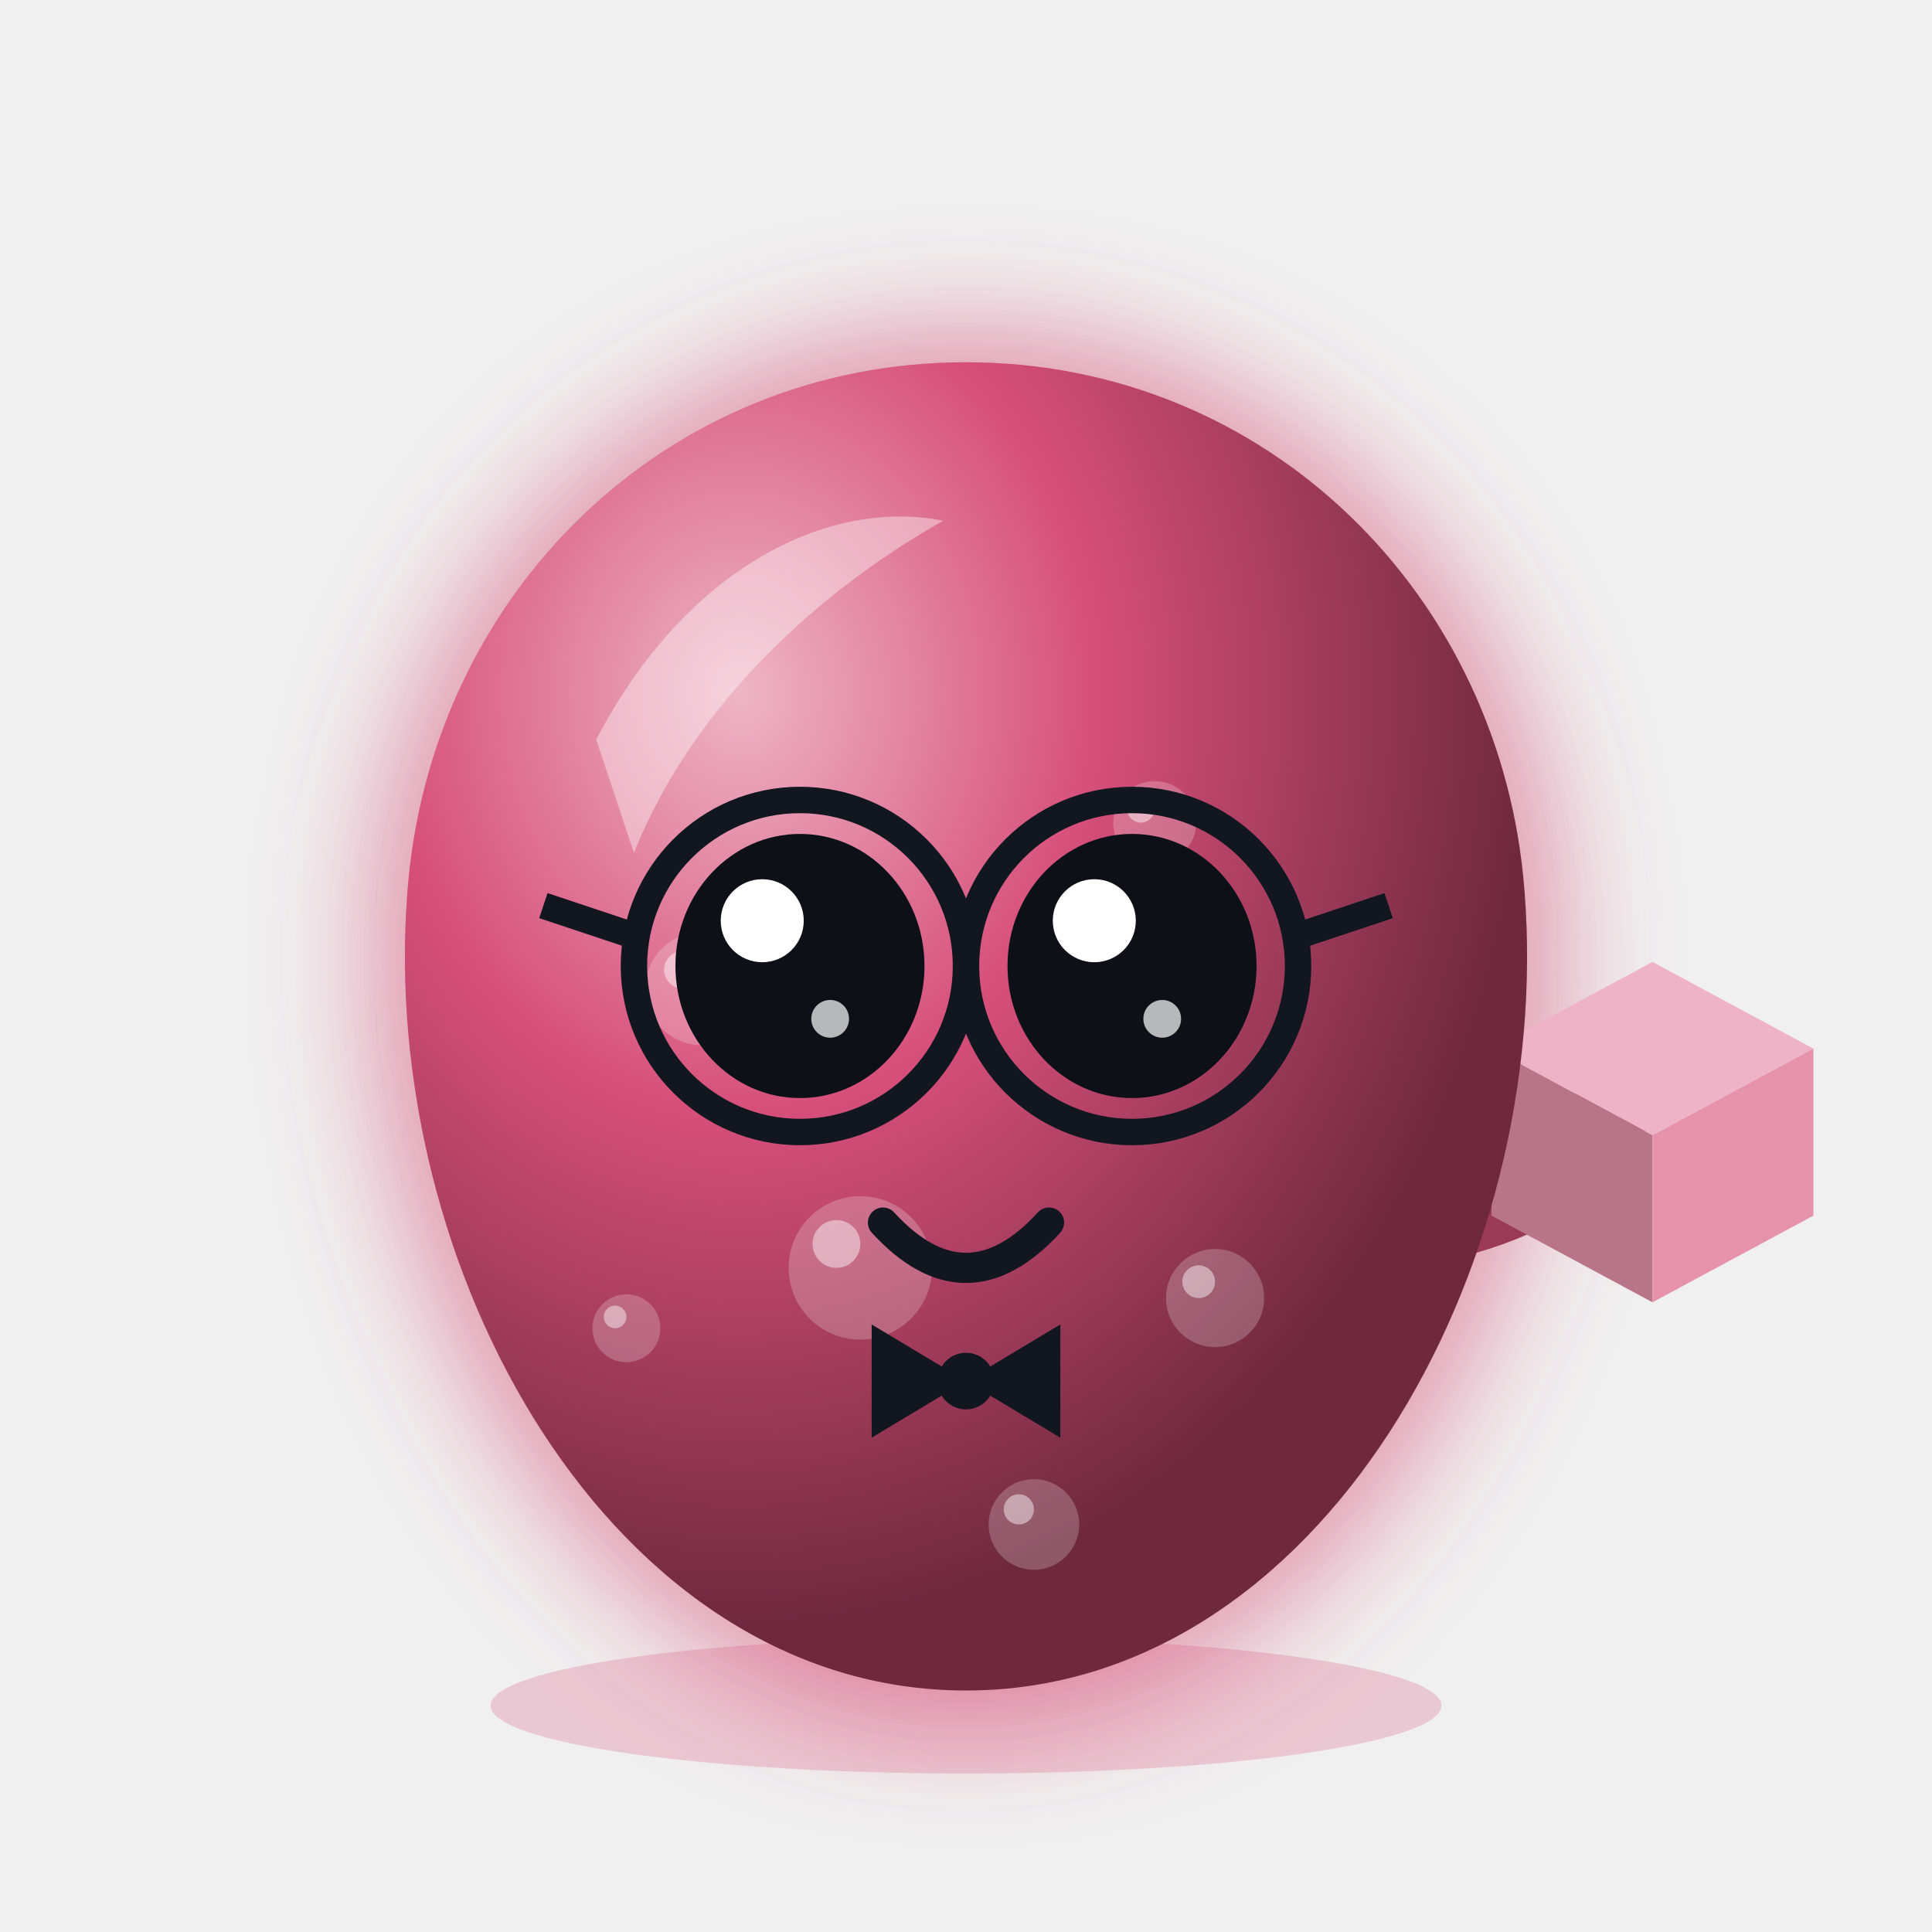
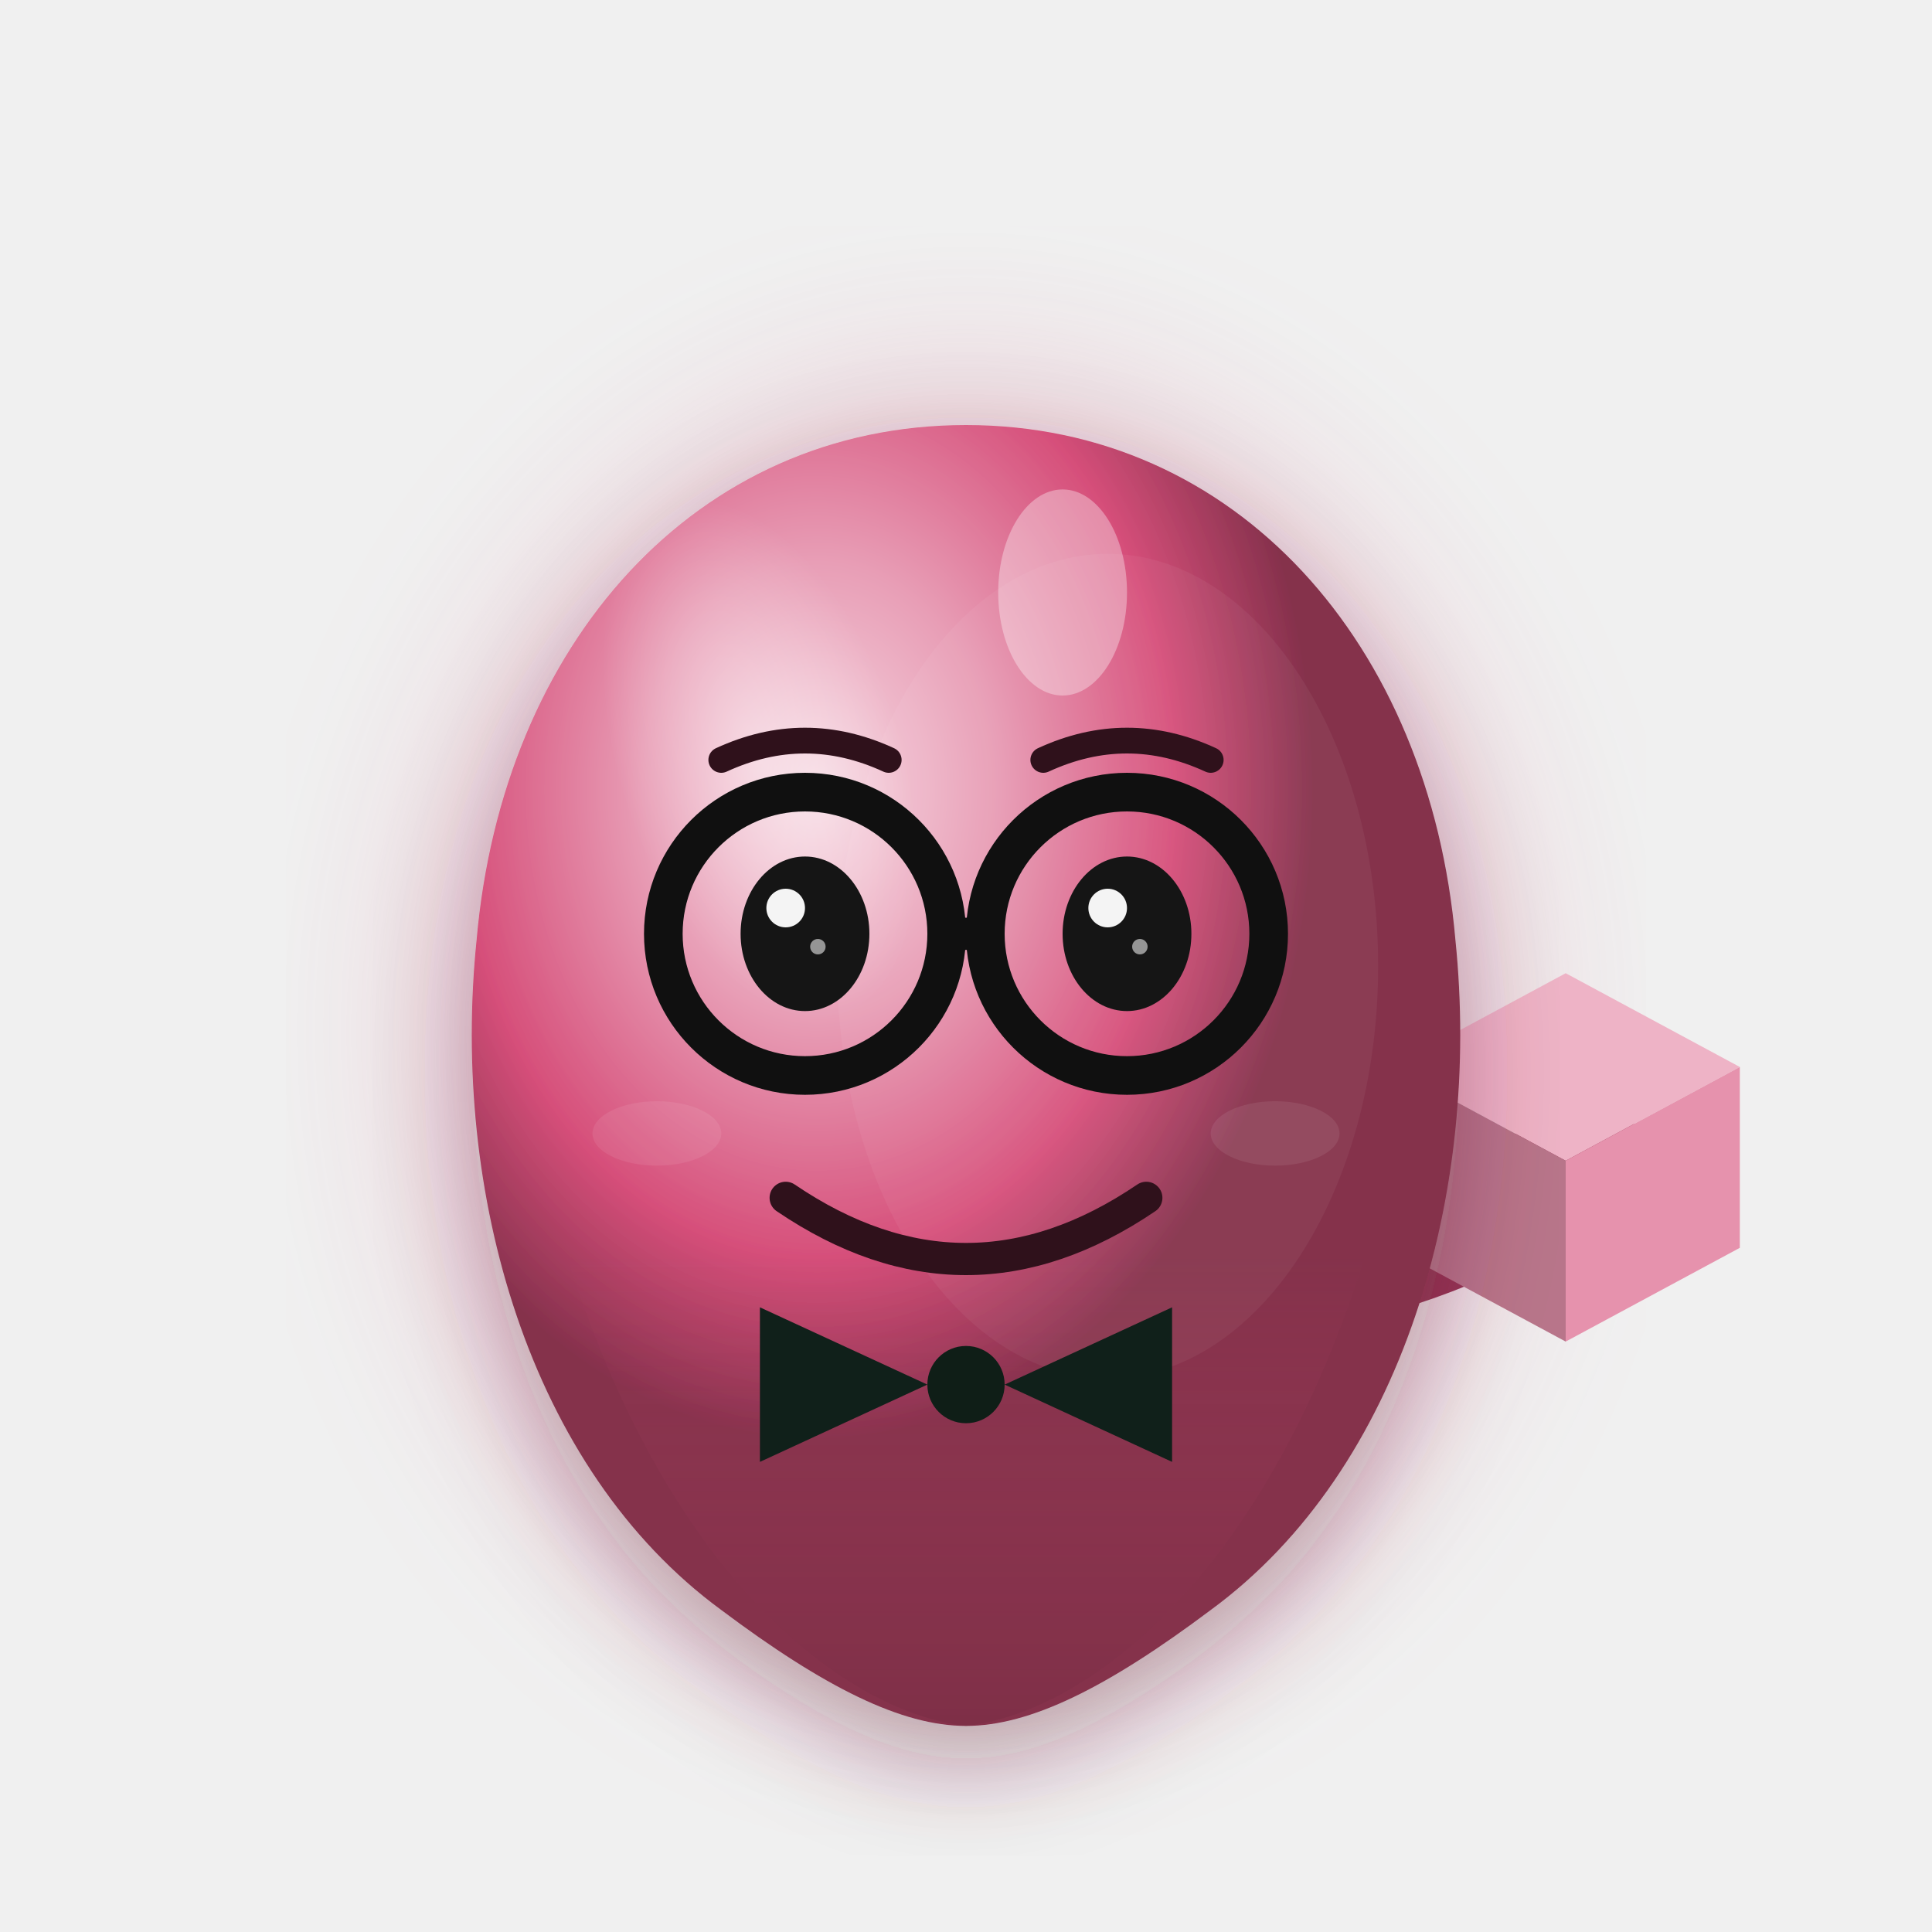
- <svg xmlns="http://www.w3.org/2000/svg" width="512" height="512" viewBox="0 0 512 512" role="img" aria-label="3D Maniac">
+ <svg xmlns="http://www.w3.org/2000/svg" width="300" height="300" viewBox="0 0 300 300" role="img" aria-label="3D Maniac">
  <defs>
-     <radialGradient id="body-3d-maniac" cx="30%" cy="25%" r="70%">
-       <stop offset="0%" stop-color="#eeb5c7" />
-       <stop offset="45%" stop-color="#d64f7a" />
-       <stop offset="100%" stop-color="#6f293f" />
+     <radialGradient id="body-3d-maniac" cx="35%" cy="28%">
+       <stop offset="0%" stop-color="#f6d8e2" />
+       <stop offset="35%" stop-color="#e89eb6" />
+       <stop offset="72%" stop-color="#d64f7a" />
+       <stop offset="100%" stop-color="#85314c" />
    </radialGradient>
-     <filter id="glow-3d-maniac" x="-50%" y="-50%" width="200%" height="200%">
-       <feGaussianBlur stdDeviation="18" result="blur" />
-       <feMerge>
-         <feMergeNode in="blur" />
-         <feMergeNode in="blur" />
-         <feMergeNode in="SourceGraphic" />
-       </feMerge>
+     <radialGradient id="inner-3d-maniac">
+       <stop offset="0%" stop-color="#ffffff" stop-opacity=".9" />
+       <stop offset="100%" stop-color="#ffffff" stop-opacity="0" />
+     </radialGradient>
+     <linearGradient id="bottom-3d-maniac" x1="0%" y1="0%" x2="0%" y2="100%">
+       <stop offset="0%" stop-color="#d64f7a" stop-opacity="0" />
+       <stop offset="100%" stop-color="#6b283d" />
+     </linearGradient>
+     <filter id="soft-3d-maniac">
+       <feGaussianBlur stdDeviation="12" />
+     </filter>
+     <filter id="shadow-3d-maniac">
+       <feDropShadow dx="0" dy="6" stdDeviation="8" flood-color="#602437" flood-opacity=".35" />
    </filter>
  </defs>
-   <path d="M256 96 C336 96 398 158 404 236 C412 336 350 448 256 448 C162 448 100 336 108 236 C114 158 176 96 256 96Z" fill="#d64f7a" filter="url(#glow-3d-maniac)" opacity=".55" />
-   <ellipse cx="256" cy="452" rx="126" ry="18" fill="#d64f7a" opacity=".25" />
-   <path d="M382 322 q26 -6 42 -22" fill="none" stroke="#9a3958" stroke-width="24" stroke-linecap="round" />
-   <g transform="translate(392,250) scale(.82)">
-     <path d="M56 6 L108 34 L56 62 L4 34Z" fill="#eeb3c6" />
-     <path d="M4 34 L56 62 v54 L4 88Z" fill="#b8758a" />
-     <path d="M108 34 L56 62 v54 l52-28Z" fill="#e692ad" />
+   <style>
+     .float{animation:mascotFloat 5s ease-in-out infinite;transform-origin:150px 170px}
+     .halo{animation:haloPulse 3s ease-in-out infinite;transform-origin:150px 160px}
+     .eye{animation:blink 5s infinite;transform-origin:center}
+     @keyframes mascotFloat{
+       0%,100%{transform:translateY(0) rotate(-1deg)}
+       25%{transform:translateY(-4px) rotate(.6deg)}
+       50%{transform:translateY(-8px) rotate(1deg)}
+       75%{transform:translateY(-4px) rotate(-.6deg)}}
+     @keyframes haloPulse{0%,100%{opacity:.35;transform:scale(.92)}50%{opacity:.8;transform:scale(1.06)}}
+     @keyframes blink{0%,47%{transform:scaleY(1)}49%,51%{transform:scaleY(.08)}53%,100%{transform:scaleY(1)}}
+     @media (prefers-reduced-motion:reduce){.float,.halo,.eye{animation:none}}
+   </style>
+   <ellipse class="halo" cx="150" cy="160" rx="88" ry="104" fill="#d64f7a" opacity=".18" filter="url(#soft-3d-maniac)" />
+   <g class="float">
+     <path d="M212 196 q22 -6 34 -18" fill="none" stroke="#963755" stroke-width="17" stroke-linecap="round" />
+     <g transform="translate(214,148) scale(.52)">
+       <path d="M56 6 L108 34 L56 62 L4 34Z" fill="#eeb3c6" />
+       <path d="M4 34 L56 62 v54 L4 88Z" fill="#b8758a" />
+       <path d="M108 34 L56 62 v54 l52-28Z" fill="#e692ad" />
+     </g>
+     <path filter="url(#shadow-3d-maniac)" fill="url(#body-3d-maniac)" d="M150 66 C108 66 78 100 74 146 C70 185 82 228 112 250 C128 262 140 268 150 268 C160 268 172 262 188 250 C218 228 230 185 226 146 C222 100 192 66 150 66Z" />
+     <path opacity=".28" fill="url(#bottom-3d-maniac)" d="M88 195 C104 246 132 266 150 268 C168 266 196 246 212 195Z" />
+     <ellipse cx="118" cy="118" rx="22" ry="42" fill="url(#inner-3d-maniac)" opacity=".45" transform="rotate(-18 118 118)" />
+     <ellipse cx="165" cy="92" rx="10" ry="16" fill="#ffffff" opacity=".35" />
+     <ellipse cx="172" cy="150" rx="42" ry="64" fill="#ffffff" opacity=".05" />
+     <ellipse cx="102" cy="176" rx="10" ry="5" fill="#ffffff" opacity=".08" />
+     <ellipse cx="198" cy="176" rx="10" ry="5" fill="#ffffff" opacity=".08" />
+     <g class="eye">
+       <ellipse cx="125" cy="145" rx="10" ry="12" fill="#151515" />
+       <circle cx="122" cy="141" r="3" fill="#ffffff" opacity=".95" />
+       <circle cx="127" cy="147" r="1.2" fill="#ffffff" opacity=".55" />
+     </g>
+     <g class="eye">
+       <ellipse cx="175" cy="145" rx="10" ry="12" fill="#151515" />
+       <circle cx="172" cy="141" r="3" fill="#ffffff" opacity=".95" />
+       <circle cx="177" cy="147" r="1.2" fill="#ffffff" opacity=".55" />
+     </g>
+     <g class="glasses" fill="none" stroke="#101010" stroke-width="6">
+       <circle cx="125" cy="145" r="22" />
+       <circle cx="175" cy="145" r="22" />
+       <path d="M147 145 h6" stroke-width="5" />
+     </g>
+     <path d="M112 118 Q125 112 138 118" stroke="#2f111b" stroke-width="4" stroke-linecap="round" fill="none" />
+     <path d="M162 118 Q175 112 188 118" stroke="#2f111b" stroke-width="4" stroke-linecap="round" fill="none" />
+     <path d="M122 186 Q150 205 178 186" stroke="#2f111b" stroke-width="5" stroke-linecap="round" fill="none" />
+     <polygon points="144,215 118,203 118,227" fill="#10201a" />
+     <polygon points="156,215 182,203 182,227" fill="#10201a" />
+     <circle cx="150" cy="215" r="6" fill="#0F1E17" />
  </g>
-   <path d="M256 96 C336 96 398 158 404 236 C412 336 350 448 256 448 C162 448 100 336 108 236 C114 158 176 96 256 96Z" fill="url(#body-3d-maniac)" />
-   <path d="M158 196 C182 150 220 132 250 138 C218 156 184 186 168 226Z" fill="#ffffff" opacity=".4" />
-   <circle cx="186" cy="262" r="15" fill="#ffffff" opacity=".22" />
-   <circle cx="181" cy="257" r="5" fill="#ffffff" opacity=".45" />
-   <circle cx="306" cy="218" r="11" fill="#ffffff" opacity=".22" />
-   <circle cx="302.333" cy="214.333" r="3.667" fill="#ffffff" opacity=".45" />
-   <circle cx="228" cy="336" r="19" fill="#ffffff" opacity=".22" />
-   <circle cx="221.667" cy="329.667" r="6.333" fill="#ffffff" opacity=".45" />
-   <circle cx="322" cy="344" r="13" fill="#ffffff" opacity=".22" />
-   <circle cx="317.667" cy="339.667" r="4.333" fill="#ffffff" opacity=".45" />
-   <circle cx="166" cy="352" r="9" fill="#ffffff" opacity=".22" />
-   <circle cx="163" cy="349" r="3" fill="#ffffff" opacity=".45" />
-   <circle cx="274" cy="404" r="12" fill="#ffffff" opacity=".22" />
-   <circle cx="270" cy="400" r="4" fill="#ffffff" opacity=".45" />
-   <ellipse cx="212" cy="256" rx="33" ry="35" fill="#0d1017" />
-   <ellipse cx="300" cy="256" rx="33" ry="35" fill="#0d1017" />
-   <circle cx="202" cy="244" r="11" fill="#ffffff" />
-   <circle cx="290" cy="244" r="11" fill="#ffffff" />
-   <circle cx="220" cy="270" r="5" fill="#ffffff" opacity=".7" />
-   <circle cx="308" cy="270" r="5" fill="#ffffff" opacity=".7" />
-   <g fill="none" stroke="#12161f" stroke-width="7">
-     <circle cx="212" cy="256" r="44" />
-     <circle cx="300" cy="256" r="44" />
-     <path d="M256 256 h0" />
-     <path d="M168 248 l-24 -8" />
-     <path d="M344 248 l24 -8" />
-   </g>
-   <path d="M234 324 q22 24 44 0" fill="none" stroke="#12161f" stroke-width="8" stroke-linecap="round" />
-   <path d="M256 366 l-25 -15 v30Z M256 366 l25 -15 v30Z" fill="#12161f" />
-   <circle cx="256" cy="366" r="7.5" fill="#12161f" />
</svg>
